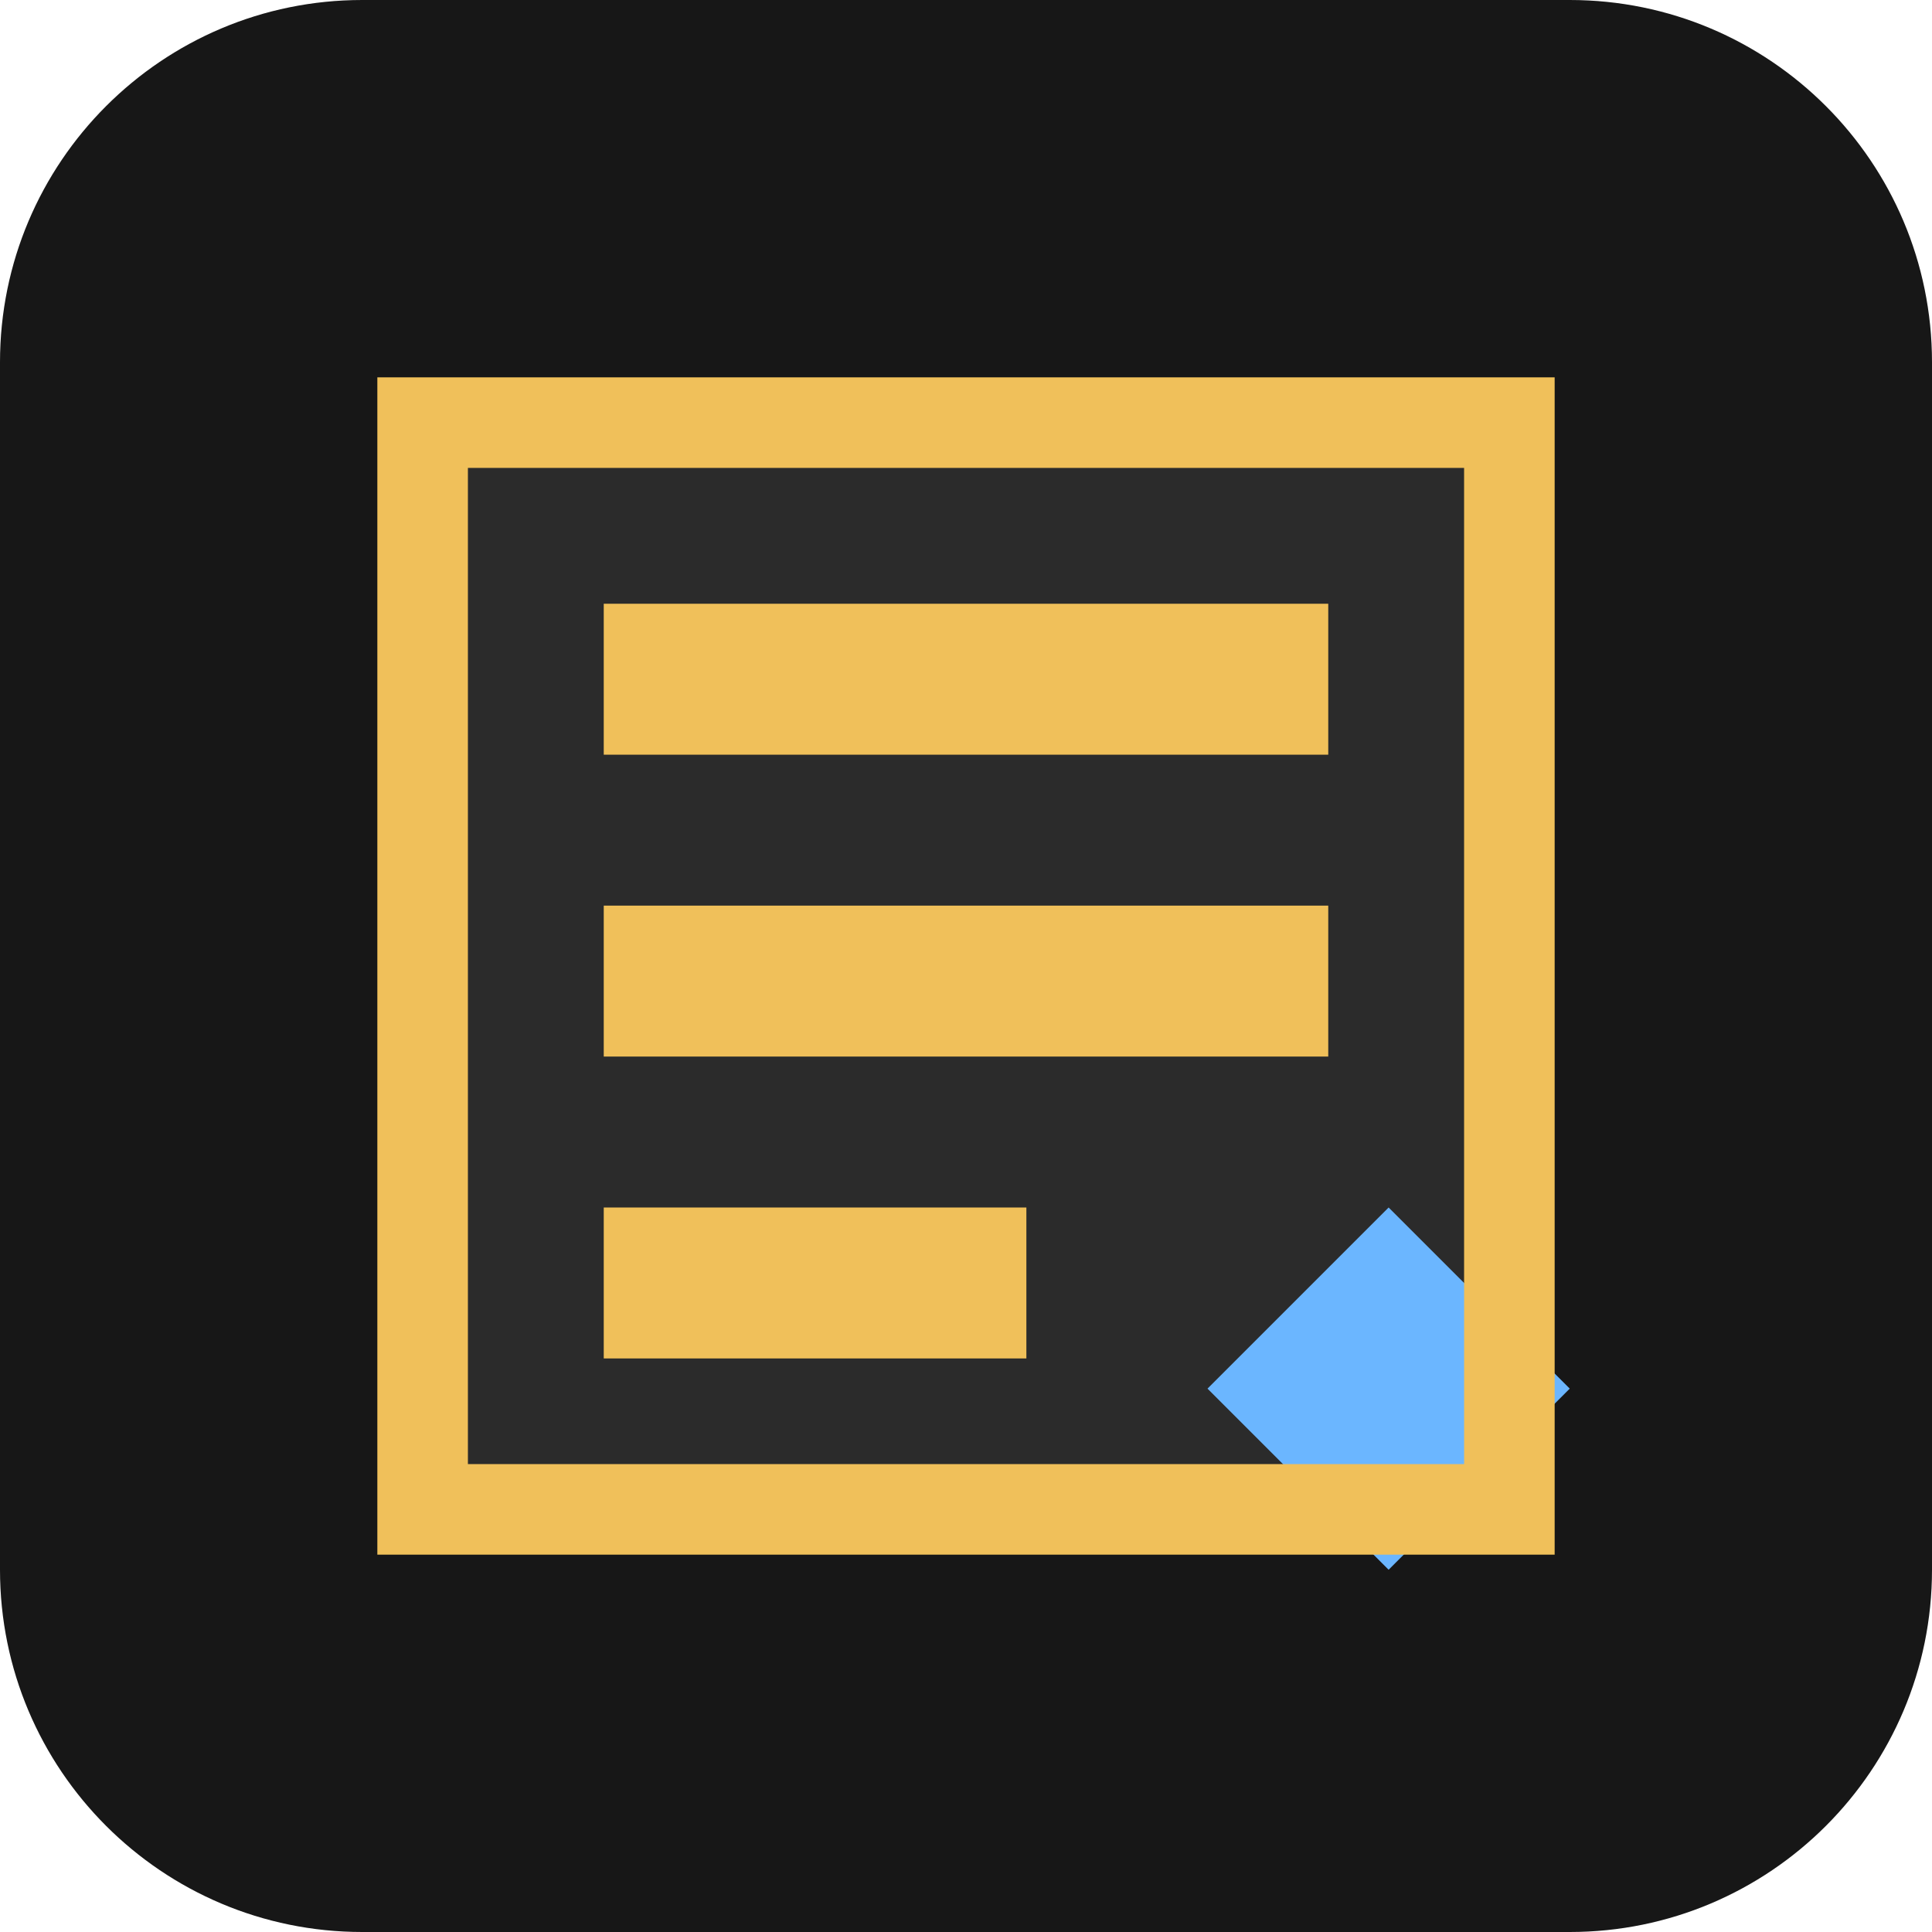
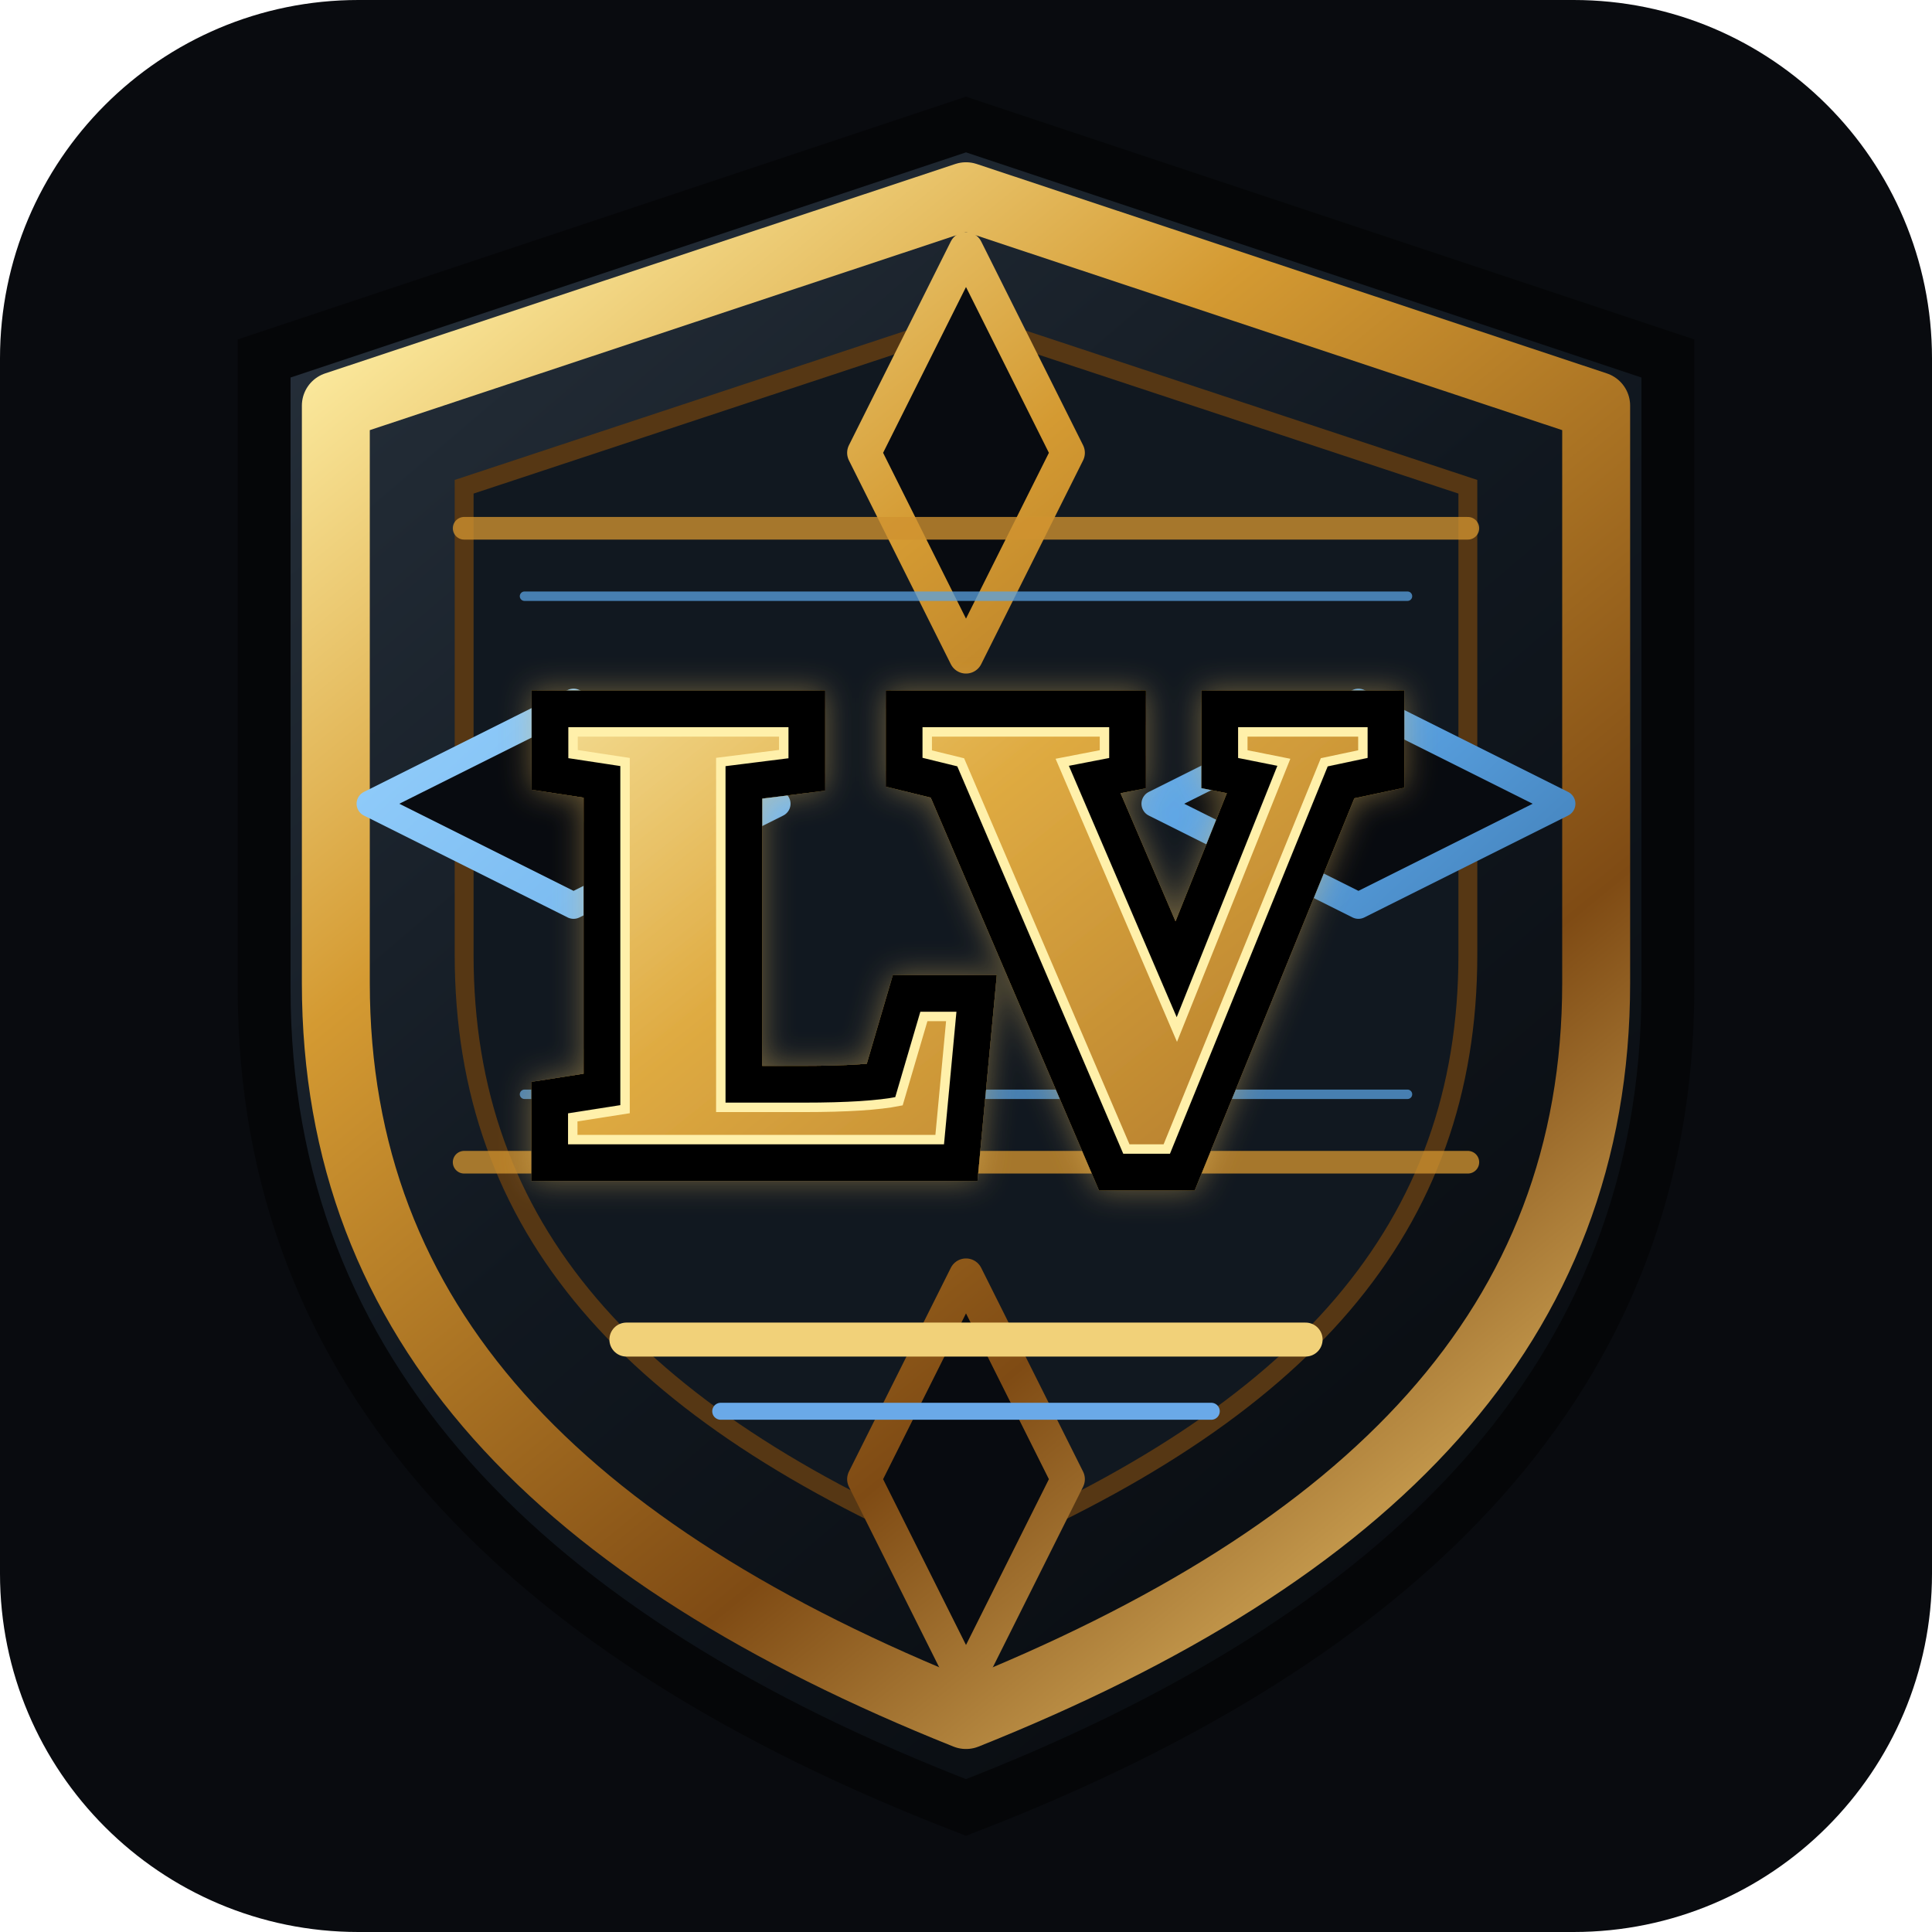
- <svg xmlns="http://www.w3.org/2000/svg" viewBox="0 0 128 128">
-   <rect width="128" height="128" rx="24" fill="#171717" />
-   <path d="M28 28h72v72H28z" fill="#2b2b2b" />
-   <path d="M40 40h48v10H40zm0 20h48v10H40zm0 20h28v10H40z" fill="#f0c05a" />
-   <path d="M92 80l12 12-12 12-12-12z" fill="#6bb6ff" />
-   <path d="M28 28h72v72H28z" fill="none" stroke="#f0c05a" stroke-width="6" />
+ <svg xmlns="http://www.w3.org/2000/svg" width="1024" height="1024" viewBox="0 0 1024 1024" role="img" aria-labelledby="title desc">
+   <defs>
+     <linearGradient id="steel" x1="140" y1="88" x2="860" y2="932" gradientUnits="userSpaceOnUse">
+       <stop offset="0" stop-color="#28323d" />
+       <stop offset="0.48" stop-color="#111820" />
+       <stop offset="1" stop-color="#07090c" />
+     </linearGradient>
+     <linearGradient id="gold" x1="200" y1="130" x2="830" y2="900" gradientUnits="userSpaceOnUse">
+       <stop offset="0" stop-color="#fff1a8" />
+       <stop offset="0.3" stop-color="#d49a32" />
+       <stop offset="0.68" stop-color="#7f4b14" />
+       <stop offset="1" stop-color="#f4cf74" />
+     </linearGradient>
+     <linearGradient id="innerGold" x1="300" y1="240" x2="730" y2="780" gradientUnits="userSpaceOnUse">
+       <stop offset="0" stop-color="#fff8bf" />
+       <stop offset="0.4" stop-color="#dfab42" />
+       <stop offset="1" stop-color="#9b611d" />
+     </linearGradient>
+     <linearGradient id="arcane" x1="250" y1="250" x2="780" y2="820" gradientUnits="userSpaceOnUse">
+       <stop offset="0" stop-color="#9bd4ff" />
+       <stop offset="0.55" stop-color="#5aa2e2" />
+       <stop offset="1" stop-color="#1d4b78" />
+     </linearGradient>
+     <filter id="shadow" x="-20%" y="-20%" width="140%" height="150%">
+       <feDropShadow dx="0" dy="22" stdDeviation="22" flood-color="#000000" flood-opacity="0.65" />
+       <feDropShadow dx="0" dy="0" stdDeviation="8" flood-color="#f2c768" flood-opacity="0.42" />
+     </filter>
+   </defs>
+   <rect width="1024" height="1024" rx="190" fill="#090b0f" />
+   <path d="M512 66 884 190v334c0 205-139 344-372 434C279 868 140 729 140 524V190z" fill="url(#steel)" stroke="#050608" stroke-width="28" />
+   <path d="M512 104 846 215v306c0 181-119 302-334 388-215-86-334-207-334-388V215z" fill="none" stroke="url(#gold)" stroke-width="36" stroke-linejoin="round" />
+   <path d="M512 170 778 258v248c0 145-88 243-266 318-178-75-266-173-266-318V258z" fill="#111820" stroke="#563714" stroke-width="10" />
+   <path d="M512 132 566 240 512 348 458 240zM512 676 566 784 512 892 458 784z" fill="#080b10" stroke="url(#gold)" stroke-width="18" stroke-linejoin="round" />
+   <path d="M196 426 304 480 412 426 304 372zM612 426 720 480 828 426 720 372z" fill="#080b10" stroke="url(#arcane)" stroke-width="14" stroke-linejoin="round" />
+   <path d="M246 280h532M246 616h532" stroke="#cf922f" stroke-width="12" stroke-linecap="round" opacity="0.78" />
+   <path d="M278 316h468M278 580h468" stroke="#5aa2e2" stroke-width="5" stroke-linecap="round" opacity="0.75" />
+   <g filter="url(#shadow)">
+     <text x="512" y="604" text-anchor="middle" font-family="Cinzel Decorative, Friz Quadrata, Georgia, Times New Roman, serif" font-size="330" font-weight="900" letter-spacing="0" fill="#100b07" stroke="#050505" stroke-width="44" paint-order="stroke fill">LV</text>
+     <text x="512" y="604" text-anchor="middle" font-family="Cinzel Decorative, Friz Quadrata, Georgia, Times New Roman, serif" font-size="330" font-weight="900" letter-spacing="0" fill="url(#innerGold)" stroke="#fff0aa" stroke-width="5">LV</text>
+   </g>
+   <path d="M332 710h360" stroke="#f1d179" stroke-width="18" stroke-linecap="round" />
+   <path d="M382 748h260" stroke="#6aa9e8" stroke-width="9" stroke-linecap="round" />
</svg>
